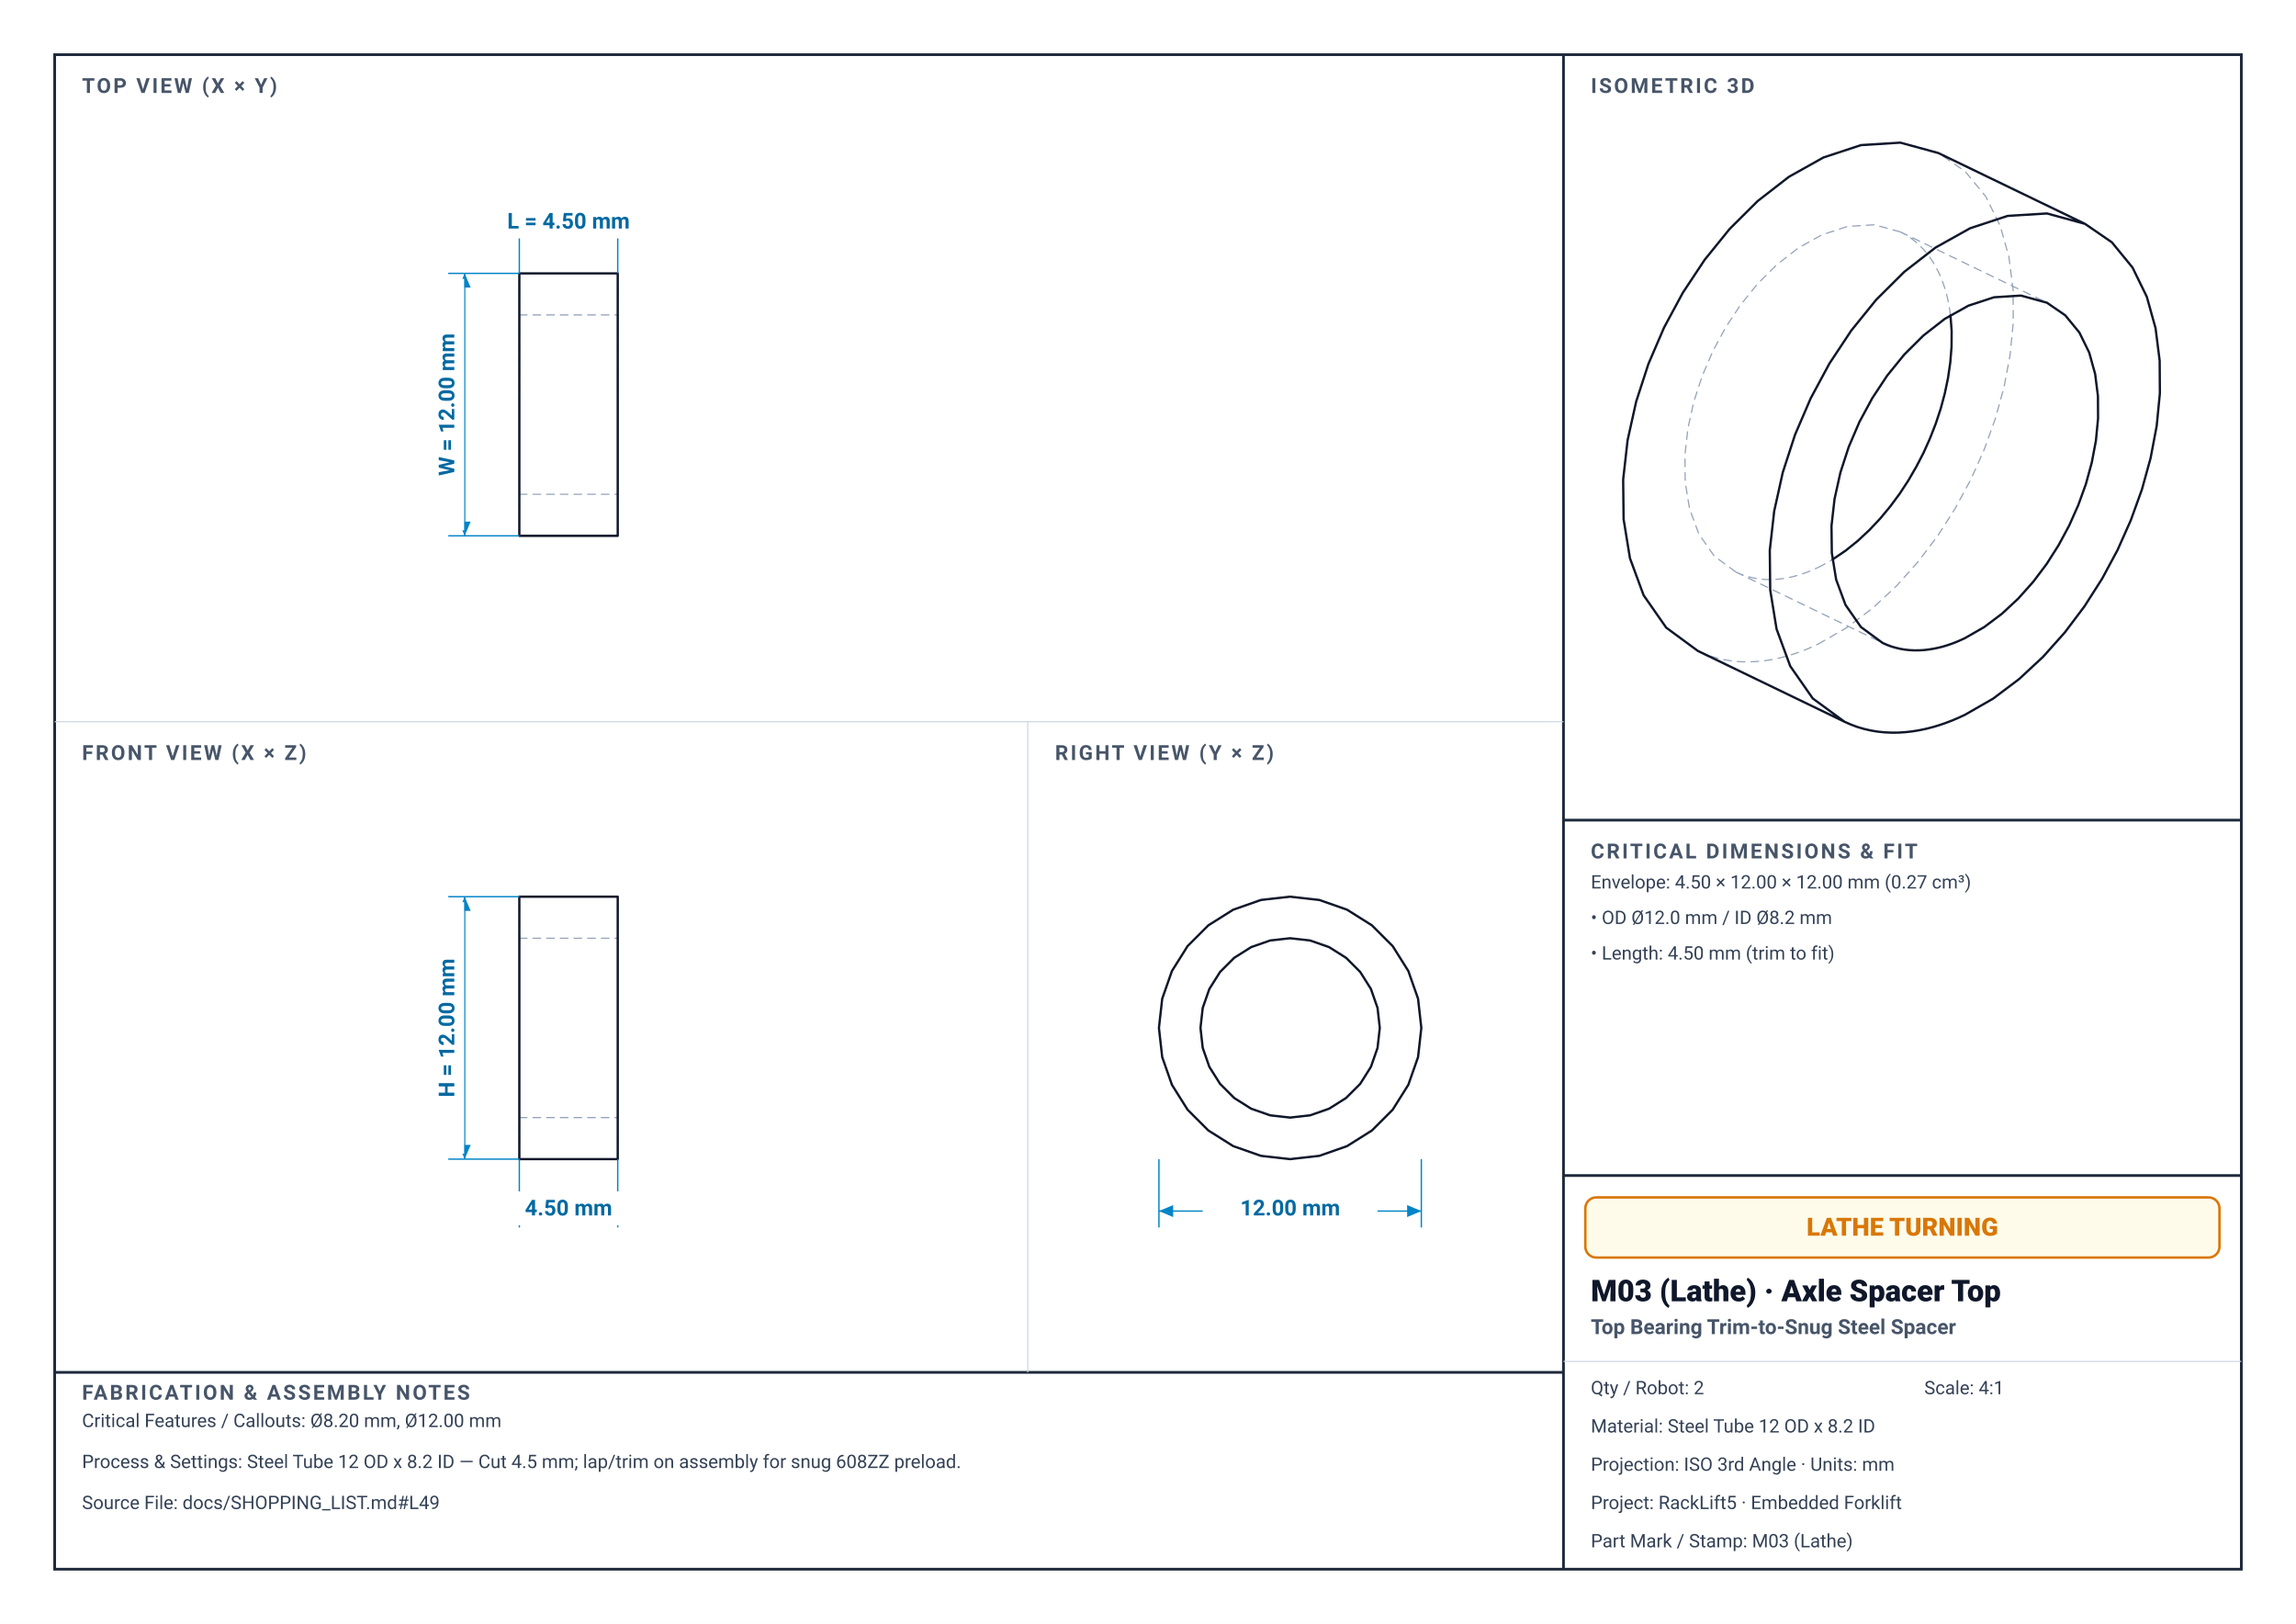
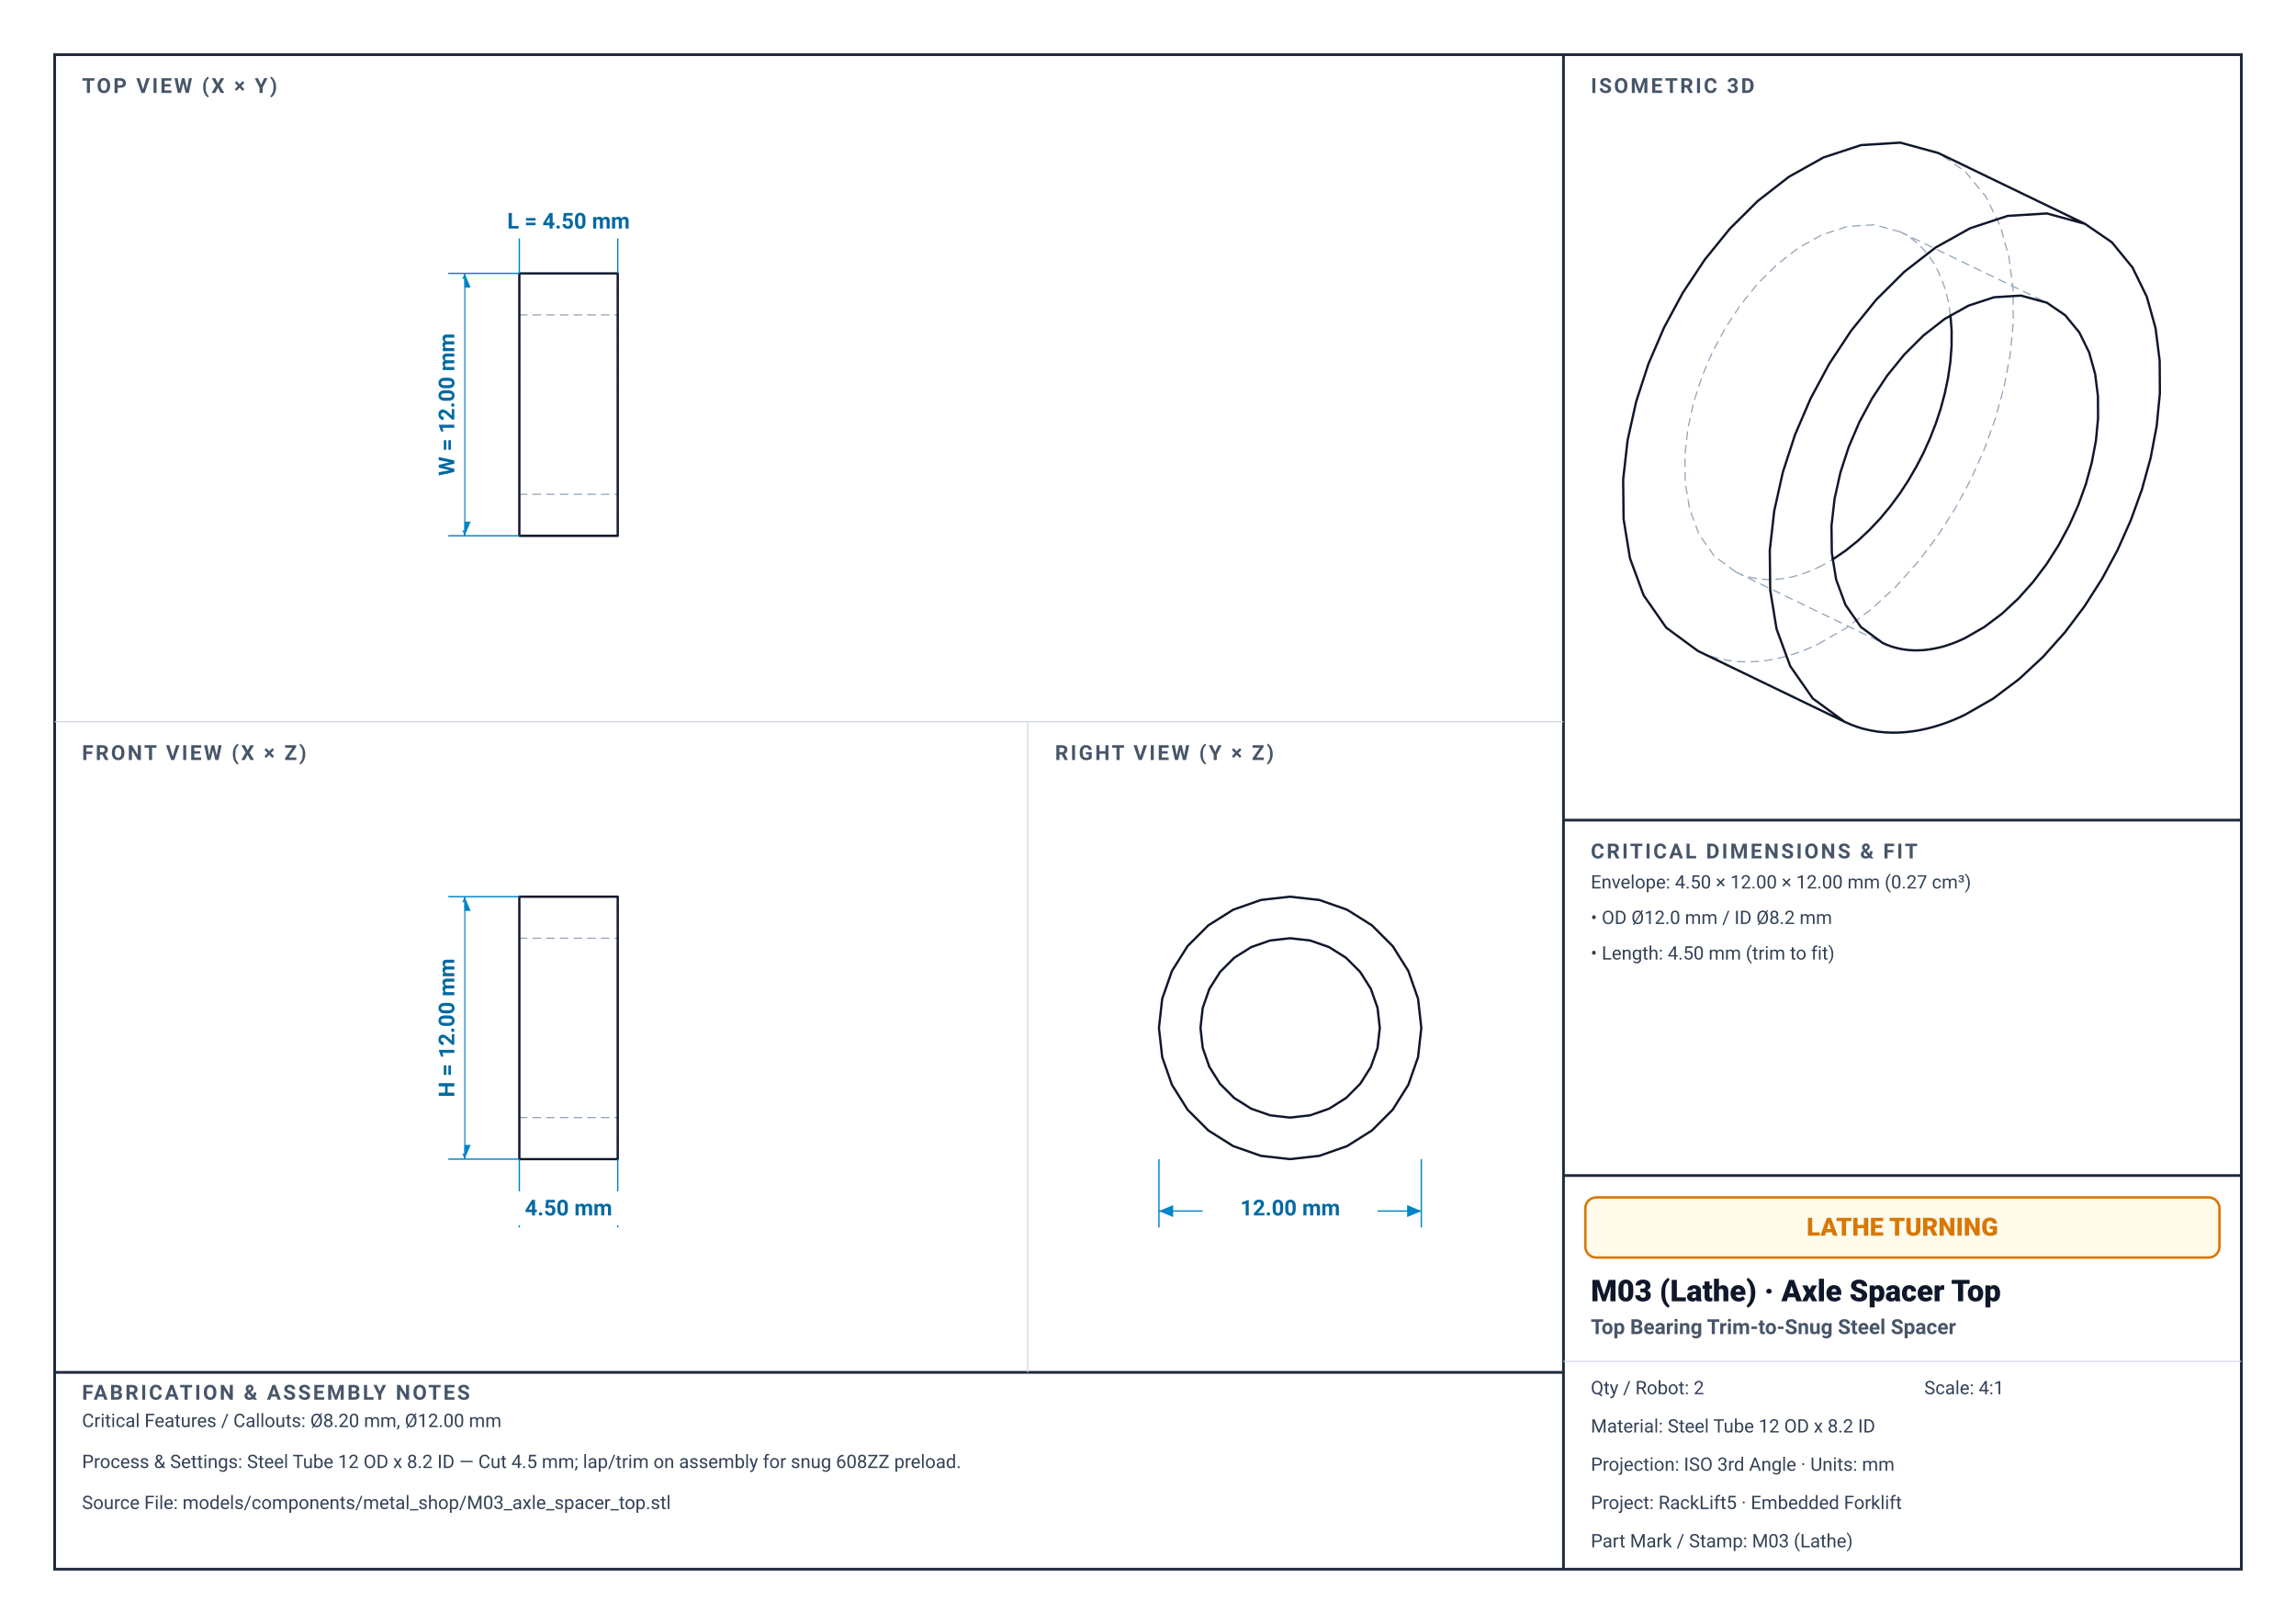
<svg xmlns="http://www.w3.org/2000/svg" width="420mm" height="297mm" viewBox="0 0 420 297">
  <style>
    text { font-family: -apple-system, BlinkMacSystemFont, "Segoe UI", Roboto, Helvetica, sans-serif; fill: #0f172a; }
    .vis { fill: none; stroke: #0f172a; stroke-width: 0.42; stroke-linecap: round; stroke-linejoin: round; }
    .hid { fill: none; stroke: #94a3b8; stroke-width: 0.22; stroke-dasharray: 1.4,1.1; stroke-linecap: round; }
    .dim line { stroke: #0284c7; stroke-width: 0.25; }
    .dim polygon { fill: #0284c7; }
    .dim text { fill: #0369a1; font-size: 4.0px; font-weight: 700; }
    .frame { fill: none; stroke: #1e293b; stroke-width: 0.5; }
    .grid { fill: none; stroke: #cbd5e1; stroke-width: 0.2; }
    .lbl { font-size: 3.8px; font-weight: 700; fill: #475569; letter-spacing: 0.4px; }
    .sm { font-size: 3.4px; fill: #334155; }
    .ttl { font-size: 5.5px; font-weight: 800; fill: #0f172a; }
    .sub { font-size: 3.8px; font-weight: 600; fill: #475569; }
  </style>
  <rect x="0" y="0" width="420" height="297" fill="#ffffff" />
  <rect x="10" y="10" width="400" height="277" class="frame" />
  <line x1="286" y1="10" x2="286" y2="287" class="frame" />
  <line x1="10" y1="251" x2="286" y2="251" class="frame" />
  <line x1="286" y1="150" x2="410" y2="150" class="frame" />
  <line x1="286" y1="215" x2="410" y2="215" class="frame" />
  <line x1="188" y1="132" x2="188" y2="251" class="grid" />
  <line x1="10" y1="132" x2="286" y2="132" class="grid" />
  <text x="15" y="17" class="lbl">TOP VIEW (X × Y)</text>
  <text x="15" y="139" class="lbl">FRONT VIEW (X × Z)</text>
  <text x="193" y="139" class="lbl">RIGHT VIEW (Y × Z)</text>
  <text x="291" y="17" class="lbl">ISOMETRIC 3D</text>
  <path class="hid" d="M113.00,74.00L113.00,72.67L113.00,71.33L113.00,70.00L113.00,68.67L113.00,67.33L113.00,66.00L113.00,64.67L113.00,63.33L113.00,62.00L113.00,60.67L113.00,59.33L113.00,58.00L113.00,56.67L113.00,55.33L113.00,54.00L113.00,52.67L113.00,51.33L113.00,50.00 M113.00,98.00L113.00,96.67L113.00,95.33L113.00,94.00L113.00,92.67L113.00,91.33L113.00,90.00L113.00,88.67L113.00,87.33L113.00,86.00L113.00,84.67L113.00,83.33L113.00,82.00L113.00,80.67L113.00,79.33L113.00,78.00L113.00,76.67L113.00,75.33L113.00,74.00 M95.00,74.00L95.00,72.67L95.00,71.33L95.00,70.00L95.00,68.67L95.00,67.33L95.00,66.00L95.00,64.67L95.00,63.33L95.00,62.00L95.00,60.67L95.00,59.33L95.00,58.00L95.00,56.67L95.00,55.33L95.00,54.00L95.00,52.67L95.00,51.33L95.00,50.00 M95.00,98.00L95.00,96.67L95.00,95.33L95.00,94.00L95.00,92.67L95.00,91.33L95.00,90.00L95.00,88.67L95.00,87.33L95.00,86.00L95.00,84.67L95.00,83.33L95.00,82.00L95.00,80.67L95.00,79.33L95.00,78.00L95.00,76.67L95.00,75.33L95.00,74.00 M113.00,74.00L113.00,73.09L113.00,72.18L113.00,71.27L113.00,70.36L113.00,69.44L113.00,68.53L113.00,67.62L113.00,66.71L113.00,65.80L113.00,64.89L113.00,63.98L113.00,63.07L113.00,62.16L113.00,61.24L113.00,60.33L113.00,59.42L113.00,58.51L113.00,57.60 M113.00,57.60L113.00,59.42L113.00,61.24L113.00,63.07L113.00,64.89L113.00,66.71L113.00,68.53L113.00,70.36L113.00,72.18L113.00,74.00L113.00,75.82L113.00,77.64L113.00,79.47L113.00,81.29L113.00,83.11L113.00,84.93L113.00,86.76L113.00,88.58L113.00,90.40 M113.00,90.40L113.00,89.49L113.00,88.58L113.00,87.67L113.00,86.76L113.00,85.84L113.00,84.93L113.00,84.02L113.00,83.11L113.00,82.20L113.00,81.29L113.00,80.38L113.00,79.47L113.00,78.56L113.00,77.64L113.00,76.73L113.00,75.82L113.00,74.91L113.00,74.00 M95.00,74.00L95.00,73.09L95.00,72.18L95.00,71.27L95.00,70.36L95.00,69.44L95.00,68.53L95.00,67.62L95.00,66.71L95.00,65.80L95.00,64.89L95.00,63.98L95.00,63.07L95.00,62.16L95.00,61.24L95.00,60.33L95.00,59.42L95.00,58.51L95.00,57.60 M95.00,57.60L95.00,59.42L95.00,61.24L95.00,63.07L95.00,64.89L95.00,66.71L95.00,68.53L95.00,70.36L95.00,72.18L95.00,74.00L95.00,75.82L95.00,77.64L95.00,79.47L95.00,81.29L95.00,83.11L95.00,84.93L95.00,86.76L95.00,88.58L95.00,90.40 M95.00,90.40L95.00,89.49L95.00,88.58L95.00,87.67L95.00,86.76L95.00,85.84L95.00,84.93L95.00,84.02L95.00,83.11L95.00,82.20L95.00,81.29L95.00,80.38L95.00,79.47L95.00,78.56L95.00,77.64L95.00,76.73L95.00,75.82L95.00,74.91L95.00,74.00 M95.00,90.40L113.00,90.40 M95.00,57.60L113.00,57.60 M113.00,212.00L113.00,209.33L113.00,206.67L113.00,204.00L113.00,201.33L113.00,198.67L113.00,196.00L113.00,193.33L113.00,190.67L113.00,188.00L113.00,185.33L113.00,182.67L113.00,180.00L113.00,177.33L113.00,174.67L113.00,172.00L113.00,169.33L113.00,166.67L113.00,164.00 M95.00,212.00L95.00,209.33L95.00,206.67L95.00,204.00L95.00,201.33L95.00,198.67L95.00,196.00L95.00,193.33L95.00,190.67L95.00,188.00L95.00,185.33L95.00,182.67L95.00,180.00L95.00,177.33L95.00,174.67L95.00,172.00L95.00,169.33L95.00,166.67L95.00,164.00 M113.00,204.40L113.00,202.58L113.00,200.76L113.00,198.93L113.00,197.11L113.00,195.29L113.00,193.47L113.00,191.64L113.00,189.82L113.00,188.00L113.00,186.18L113.00,184.36L113.00,182.53L113.00,180.71L113.00,178.89L113.00,177.07L113.00,175.24L113.00,173.42L113.00,171.60 M113.00,171.60L113.00,173.42L113.00,175.24L113.00,177.07L113.00,178.89L113.00,180.71L113.00,182.53L113.00,184.36L113.00,186.18L113.00,188.00L113.00,189.82L113.00,191.64L113.00,193.47L113.00,195.29L113.00,197.11L113.00,198.93L113.00,200.76L113.00,202.58L113.00,204.40 M95.00,204.40L95.00,202.58L95.00,200.76L95.00,198.93L95.00,197.11L95.00,195.29L95.00,193.47L95.00,191.64L95.00,189.82L95.00,188.00L95.00,186.18L95.00,184.36L95.00,182.53L95.00,180.71L95.00,178.89L95.00,177.07L95.00,175.24L95.00,173.42L95.00,171.60 M95.00,171.60L95.00,173.42L95.00,175.24L95.00,177.07L95.00,178.89L95.00,180.71L95.00,182.53L95.00,184.36L95.00,186.18L95.00,188.00L95.00,189.82L95.00,191.64L95.00,193.47L95.00,195.29L95.00,197.11L95.00,198.93L95.00,200.76L95.00,202.58L95.00,204.40 M95.00,204.40L113.00,204.40 M95.00,171.60L113.00,171.60 M236.00,212.00L241.34,211.40L246.41,209.62L250.96,206.76L254.76,202.96L257.62,198.41L259.40,193.34L260.00,188.00L259.40,182.66L257.62,177.59L254.76,173.04L250.96,169.24L246.41,166.38L241.34,164.60L236.00,164.00L230.66,164.60L225.59,166.38L221.04,169.24L217.24,173.04L214.38,177.59L212.60,182.66L212.00,188.00L212.60,193.34L214.38,198.41L217.24,202.96L221.04,206.76L225.59,209.62L230.66,211.40L236.00,212.00 M236.00,204.40L239.65,203.99L243.12,202.78L246.23,200.82L248.82,198.23L250.78,195.12L251.99,191.65L252.40,188.00L251.99,184.35L250.78,180.88L248.82,177.77L246.23,175.18L243.12,173.22L239.65,172.01L236.00,171.60L232.35,172.01L228.88,173.22L225.77,175.18L223.18,177.77L221.22,180.88L220.01,184.35L219.60,188.00L220.01,191.65L221.22,195.12L223.18,198.23L225.77,200.82L228.88,202.78L232.35,203.99L236.00,204.40 M332.59,117.80L337.77,114.83L342.55,111.24L346.92,107.17L350.90,102.71L354.50,97.94L357.71,92.90L360.54,87.64L362.98,82.18L365.00,76.56L366.59,70.80L367.70,64.93L368.28,58.98L368.25,53.01L367.50,47.08L365.90,41.33L363.27,35.97L359.49,31.36L354.58,27.99 M310.60,119.06L311.76,119.57L312.95,120.01L314.16,120.37L315.40,120.65L316.65,120.86L317.91,120.99L319.17,121.05L320.44,121.03L321.70,120.96L322.96,120.82L324.21,120.62L325.45,120.36L326.68,120.05L327.89,119.69L329.09,119.28L330.28,118.83L331.44,118.33L332.59,117.80 M332.59,103.78L332.74,103.71L332.89,103.63L333.04,103.56L333.19,103.48L333.33,103.41L333.48,103.33L333.63,103.25L333.77,103.17L333.92,103.09L334.06,103.01L334.21,102.93L334.35,102.85L334.50,102.77L334.64,102.68L334.78,102.60L334.93,102.51L335.07,102.43L335.21,102.34 M356.79,57.66L356.65,56.64L356.48,55.62L356.27,54.61L356.02,53.61L355.73,52.62L355.39,51.64L355.02,50.68L354.59,49.74L354.12,48.82L353.60,47.93L353.03,47.08L352.41,46.25L351.73,45.47L351.00,44.74L350.23,44.07L349.40,43.45L348.53,42.90L347.62,42.41 M347.62,42.41L342.87,41.11L337.95,41.42L333.25,42.96L328.94,45.37L325.03,48.41L321.52,51.90L318.41,55.74L315.68,59.86L313.33,64.22L311.38,68.77L309.84,73.47L308.77,78.30L308.22,83.22L308.27,88.17L309.06,93.05L310.77,97.68L313.60,101.73L317.57,104.64 M317.57,104.64L318.36,104.99L319.17,105.29L320.00,105.53L320.84,105.73L321.70,105.87L322.56,105.96L323.42,106.00L324.29,105.99L325.15,105.94L326.01,105.84L326.87,105.70L327.71,105.53L328.55,105.31L329.38,105.07L330.20,104.79L331.01,104.48L331.81,104.14L332.59,103.78 M317.57,104.64L344.38,117.59 M347.62,42.41L374.43,55.36" />
  <path class="vis" d="M113.00,50.00L113.00,52.67L113.00,55.33L113.00,58.00L113.00,60.67L113.00,63.33L113.00,66.00L113.00,68.67L113.00,71.33L113.00,74.00L113.00,76.67L113.00,79.33L113.00,82.00L113.00,84.67L113.00,87.33L113.00,90.00L113.00,92.67L113.00,95.33L113.00,98.00 M95.00,50.00L95.00,52.67L95.00,55.33L95.00,58.00L95.00,60.67L95.00,63.33L95.00,66.00L95.00,68.67L95.00,71.33L95.00,74.00L95.00,76.67L95.00,79.33L95.00,82.00L95.00,84.67L95.00,87.33L95.00,90.00L95.00,92.67L95.00,95.33L95.00,98.00 M95.00,98.00L113.00,98.00 M95.00,50.00L113.00,50.00 M113.00,164.00L113.00,166.67L113.00,169.33L113.00,172.00L113.00,174.67L113.00,177.33L113.00,180.00L113.00,182.67L113.00,185.33L113.00,188.00L113.00,190.67L113.00,193.33L113.00,196.00L113.00,198.67L113.00,201.33L113.00,204.00L113.00,206.67L113.00,209.33L113.00,212.00 M95.00,212.00L113.00,212.00 M95.00,164.00L95.00,166.67L95.00,169.33L95.00,172.00L95.00,174.67L95.00,177.33L95.00,180.00L95.00,182.67L95.00,185.33L95.00,188.00L95.00,190.67L95.00,193.33L95.00,196.00L95.00,198.67L95.00,201.33L95.00,204.00L95.00,206.67L95.00,209.33L95.00,212.00 M95.00,164.00L113.00,164.00 M236.00,212.00L241.34,211.40L246.41,209.62L250.96,206.76L254.76,202.96L257.62,198.41L259.40,193.34L260.00,188.00L259.40,182.66L257.62,177.59L254.76,173.04L250.96,169.24L246.41,166.38L241.34,164.60L236.00,164.00L230.66,164.60L225.59,166.38L221.04,169.24L217.24,173.04L214.38,177.59L212.60,182.66L212.00,188.00L212.60,193.34L214.38,198.41L217.24,202.96L221.04,206.76L225.59,209.62L230.66,211.40L236.00,212.00 M236.00,204.40L239.65,203.99L243.12,202.78L246.23,200.82L248.82,198.23L250.78,195.12L251.99,191.65L252.40,188.00L251.99,184.35L250.78,180.88L248.82,177.77L246.23,175.18L243.12,173.22L239.65,172.01L236.00,171.60L232.35,172.01L228.88,173.22L225.77,175.18L223.18,177.77L221.22,180.88L220.01,184.35L219.60,188.00L220.01,191.65L221.22,195.12L223.18,198.23L225.77,200.82L228.88,202.78L232.35,203.99L236.00,204.40 M359.41,130.75L364.59,127.78L369.36,124.19L373.74,120.12L377.72,115.66L381.31,110.89L384.53,105.85L387.36,100.59L389.79,95.13L391.82,89.51L393.41,83.75L394.52,77.88L395.10,71.93L395.06,65.96L394.31,60.03L392.71,54.28L390.09,48.92L386.31,44.31L381.40,40.94 M381.40,40.94L374.45,39.04L367.24,39.49L360.38,41.75L354.06,45.28L348.34,49.72L343.21,54.82L338.65,60.45L334.65,66.49L331.22,72.86L328.36,79.51L326.12,86.40L324.55,93.47L323.74,100.66L323.82,107.90L324.98,115.04L327.48,121.83L331.61,127.75L337.42,132.01 M337.42,132.01L338.58,132.52L339.76,132.96L340.98,133.32L342.21,133.60L343.46,133.81L344.72,133.94L345.99,134.00L347.25,133.99L348.52,133.91L349.78,133.77L351.03,133.57L352.27,133.31L353.50,133.00L354.71,132.64L355.91,132.23L357.09,131.78L358.26,131.28L359.41,130.75 M354.58,27.99L347.63,26.09L340.43,26.54L333.56,28.80L327.25,32.33L321.53,36.77L316.40,41.87L311.84,47.50L307.84,53.53L304.40,59.91L301.54,66.56L299.30,73.45L297.73,80.52L296.92,87.71L297.00,94.95L298.16,102.09L300.66,108.87L304.79,114.79L310.60,119.06 M359.41,116.73L362.95,114.70L366.21,112.25L369.20,109.47L371.92,106.42L374.38,103.16L376.57,99.72L378.51,96.12L380.17,92.39L381.56,88.55L382.64,84.61L383.40,80.60L383.79,76.54L383.77,72.46L383.26,68.41L382.17,64.48L380.37,60.81L377.79,57.67L374.43,55.36 M374.43,55.36L369.69,54.06L364.76,54.37L360.07,55.91L355.75,58.32L351.85,61.36L348.34,64.85L345.22,68.69L342.49,72.82L340.14,77.17L338.19,81.72L336.66,86.42L335.59,91.25L335.03,96.17L335.09,101.12L335.88,106.00L337.59,110.63L340.41,114.68L344.38,117.59 M344.38,117.59L345.17,117.94L345.98,118.24L346.81,118.48L347.66,118.68L348.51,118.82L349.37,118.91L350.24,118.95L351.10,118.94L351.97,118.89L352.83,118.79L353.68,118.65L354.53,118.48L355.37,118.27L356.20,118.02L357.02,117.74L357.83,117.43L358.62,117.09L359.41,116.73 M335.21,102.34L337.60,100.72L339.85,98.91L341.96,96.94L343.94,94.84L345.78,92.62L347.50,90.30L349.08,87.89L350.53,85.39L351.86,82.83L353.04,80.20L354.09,77.51L355.00,74.77L355.75,71.98L356.34,69.16L356.76,66.30L356.99,63.42L357.01,60.54L356.79,57.66 M310.60,119.06L337.42,132.01 M354.58,27.99L381.40,40.94" />
  <g class="dim">
    <line x1="95.00" y1="50.00" x2="95.00" y2="38.00" />
    <line x1="113.00" y1="50.00" x2="113.00" y2="38.00" />
    <line x1="95.00" y1="41.00" x2="113.00" y2="41.00" />
    <polygon points="95.00,41.00 97.60,39.90 97.60,42.10" />
    <polygon points="113.00,41.00 110.40,39.90 110.40,42.10" />
    <rect x="82.75" y="37.40" width="42.50" height="6.2" fill="#ffffff" />
    <text x="104.00" y="41.80" text-anchor="middle">L = 4.50 mm</text>
  </g>
  <g class="dim">
    <line x1="95.00" y1="50.00" x2="82.00" y2="50.00" />
    <line x1="95.00" y1="98.00" x2="82.00" y2="98.00" />
    <line x1="85.00" y1="50.00" x2="85.00" y2="98.00" />
    <polygon points="85.00,50.00 83.90,52.60 86.10,52.60" />
    <polygon points="85.00,98.00 83.90,95.40 86.10,95.40" />
    <g transform="translate(83.50,74.00) rotate(-90)">
      <rect x="-23.00" y="-4.8" width="46.00" height="6.2" fill="#ffffff" />
      <text x="0" y="-0.4" text-anchor="middle">W = 12.00 mm</text>
    </g>
  </g>
  <g class="dim">
    <line x1="95.00" y1="212.00" x2="95.00" y2="224.50" />
    <line x1="113.00" y1="212.00" x2="113.00" y2="224.50" />
    <line x1="95.00" y1="221.50" x2="113.00" y2="221.50" />
    <polygon points="95.00,221.50 97.60,220.40 97.60,222.60" />
    <polygon points="113.00,221.50 110.40,220.40 110.40,222.60" />
    <rect x="89.75" y="217.90" width="28.50" height="6.2" fill="#ffffff" />
    <text x="104.00" y="222.30" text-anchor="middle">4.50 mm</text>
  </g>
  <g class="dim">
    <line x1="95.00" y1="164.00" x2="82.00" y2="164.00" />
    <line x1="95.00" y1="212.00" x2="82.00" y2="212.00" />
    <line x1="85.00" y1="164.00" x2="85.00" y2="212.00" />
    <polygon points="85.00,164.00 83.90,166.60 86.10,166.60" />
    <polygon points="85.00,212.00 83.90,209.40 86.10,209.40" />
    <g transform="translate(83.50,188.00) rotate(-90)">
      <rect x="-23.00" y="-4.8" width="46.00" height="6.2" fill="#ffffff" />
      <text x="0" y="-0.4" text-anchor="middle">H = 12.00 mm</text>
    </g>
  </g>
  <g class="dim">
    <line x1="212.00" y1="212.00" x2="212.00" y2="224.50" />
    <line x1="260.00" y1="212.00" x2="260.00" y2="224.50" />
    <line x1="212.00" y1="221.50" x2="260.00" y2="221.50" />
    <polygon points="212.00,221.50 214.60,220.40 214.60,222.60" />
    <polygon points="260.00,221.50 257.40,220.40 257.40,222.60" />
    <rect x="220.00" y="217.90" width="32.00" height="6.2" fill="#ffffff" />
    <text x="236.00" y="222.30" text-anchor="middle">12.00 mm</text>
  </g>
  <text x="291" y="157" class="lbl">CRITICAL DIMENSIONS &amp; FIT</text>
  <text x="291" y="162.5" class="sm">Envelope: 4.50 × 12.00 × 12.00 mm (0.27 cm³)</text>
  <text x="291" y="169.0" class="sm">• OD Ø12.0 mm / ID Ø8.2 mm</text>
  <text x="291" y="175.5" class="sm">• Length: 4.50 mm (trim to fit)</text>
  <text x="15" y="256" class="lbl">FABRICATION &amp; ASSEMBLY NOTES</text>
  <text x="15" y="261.0" class="sm">Critical Features / Callouts: Ø8.20 mm, Ø12.00 mm</text>
  <text x="15" y="268.5" class="sm">Process &amp; Settings: Steel Tube 12 OD x 8.2 ID — Cut 4.5 mm; lap/trim on assembly for snug 608ZZ preload.</text>
-   <text x="15" y="276.0" class="sm">Source File: docs/SHOPPING_LIST.md#L49</text>
+   <text x="15" y="276.0" class="sm">Source File: models/components/metal_shop/M03_axle_spacer_top.stl</text>
  <rect x="290" y="219" width="116" height="11" rx="2" fill="#fffbeb" stroke="#d97706" stroke-width="0.45" />
  <text x="348" y="226" text-anchor="middle" style="font-size:4.6px;font-weight:800;fill:#d97706">LATHE TURNING</text>
  <text x="291" y="238" class="ttl">M03 (Lathe) · Axle Spacer Top</text>
  <text x="291" y="244" class="sub">Top Bearing Trim-to-Snug Steel Spacer</text>
  <line x1="286" y1="249" x2="410" y2="249" class="grid" />
  <text x="291" y="255" class="sm">Qty / Robot: 2</text>
  <text x="352" y="255" class="sm">Scale: 4:1</text>
  <text x="291" y="262" class="sm">Material: Steel Tube 12 OD x 8.2 ID</text>
  <text x="291" y="269" class="sm">Projection: ISO 3rd Angle · Units: mm</text>
  <text x="291" y="276" class="sm">Project: RackLift5 · Embedded Forklift</text>
  <text x="291" y="283" class="sm">Part Mark / Stamp: M03 (Lathe)</text>
</svg>
